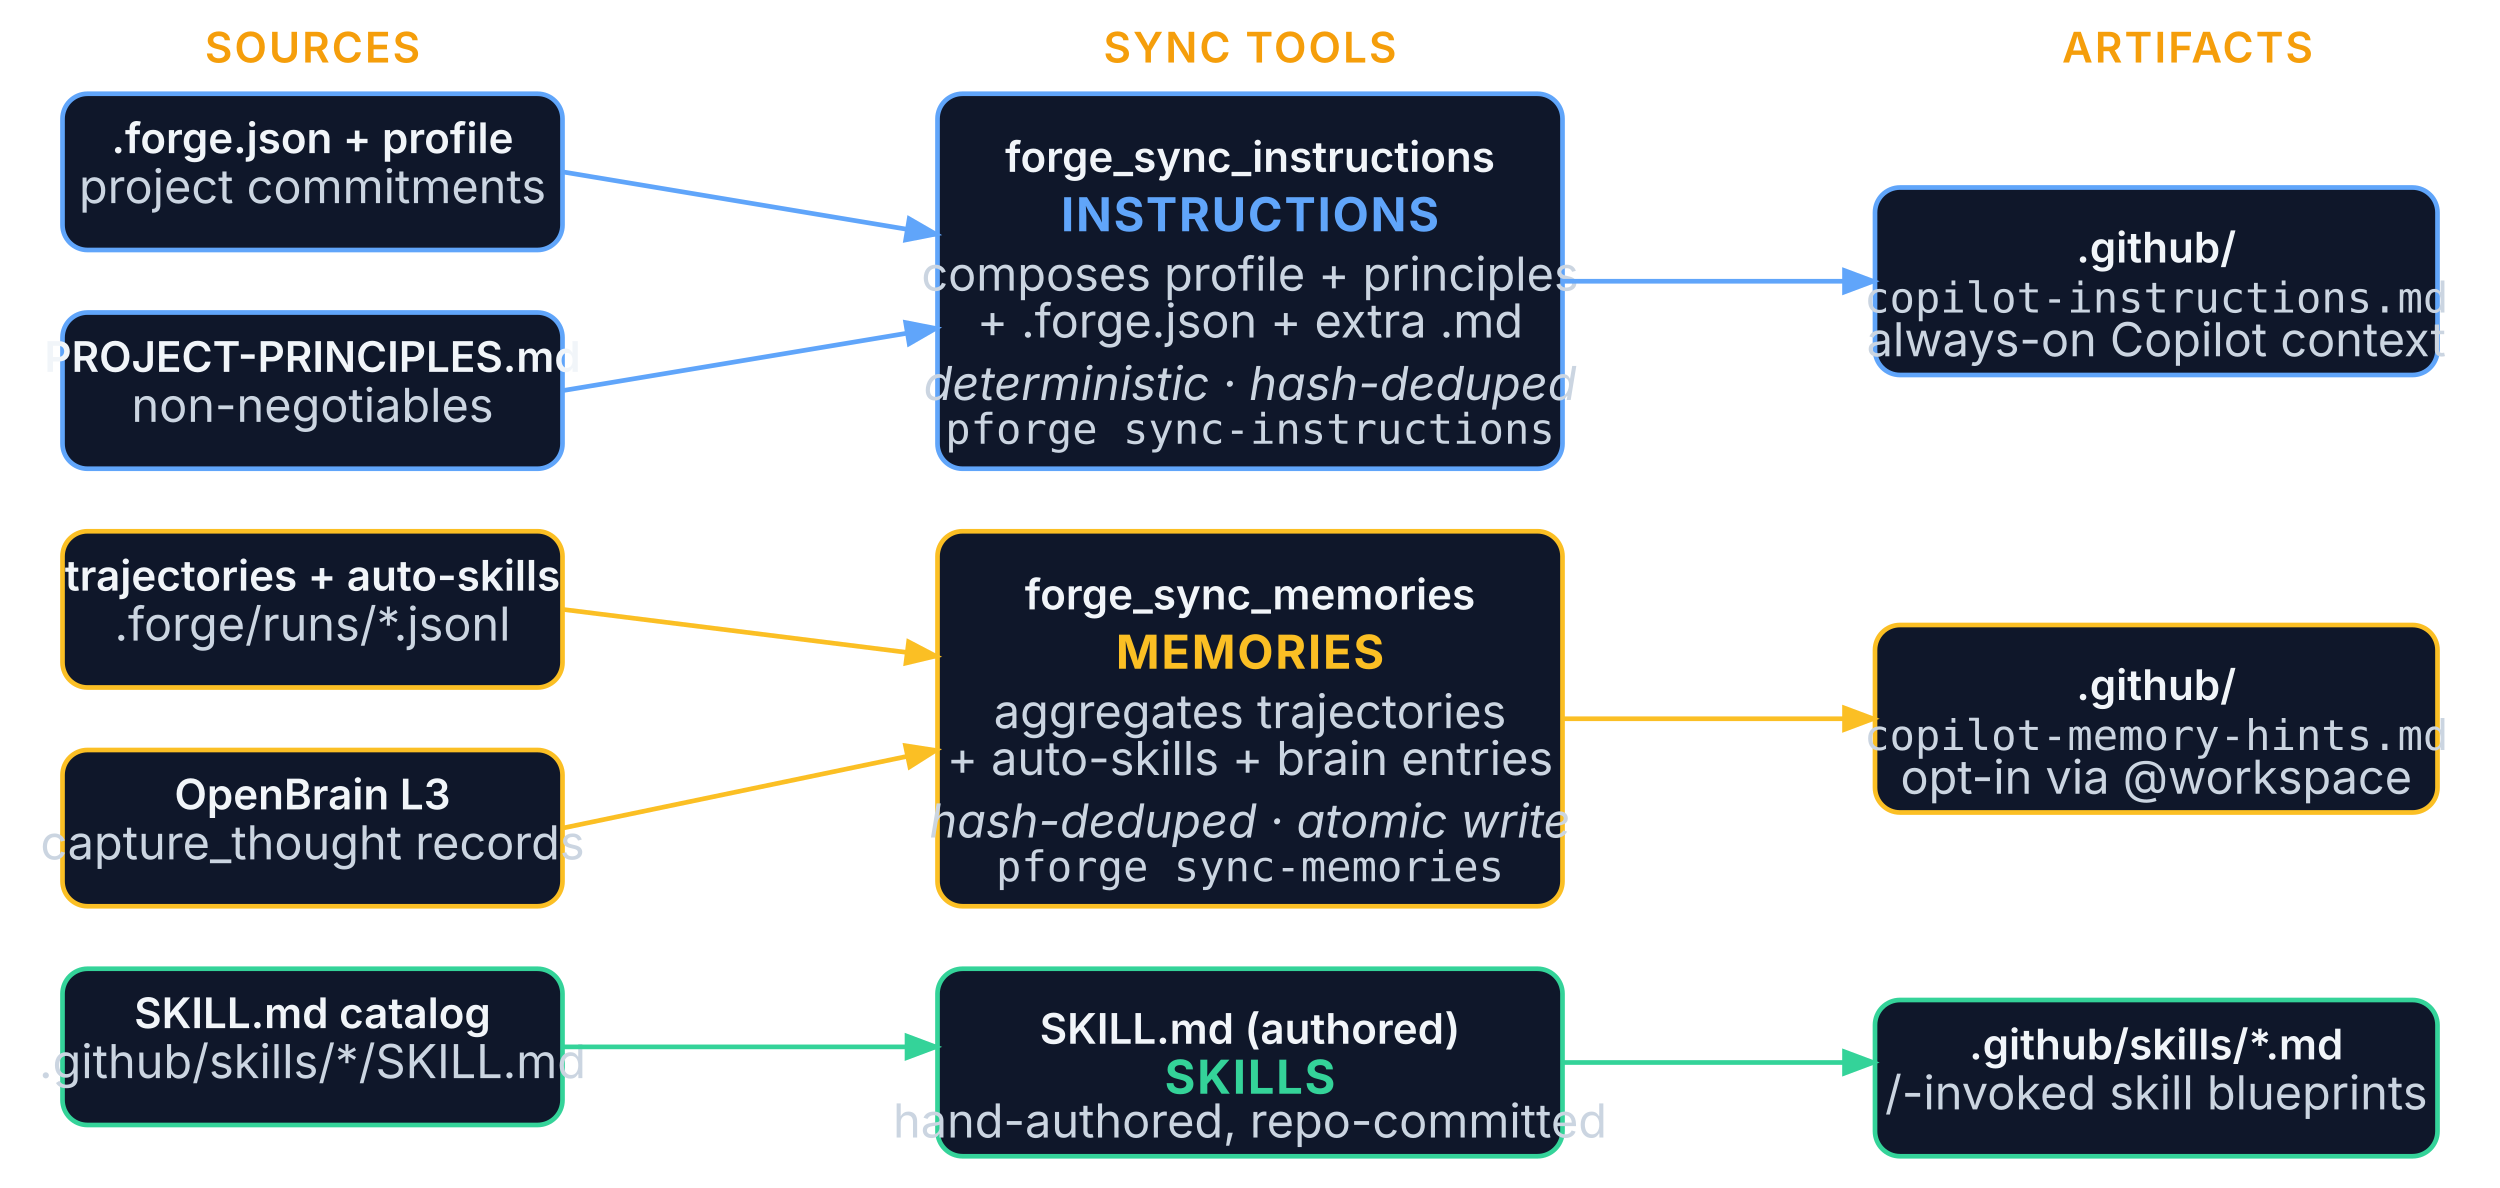
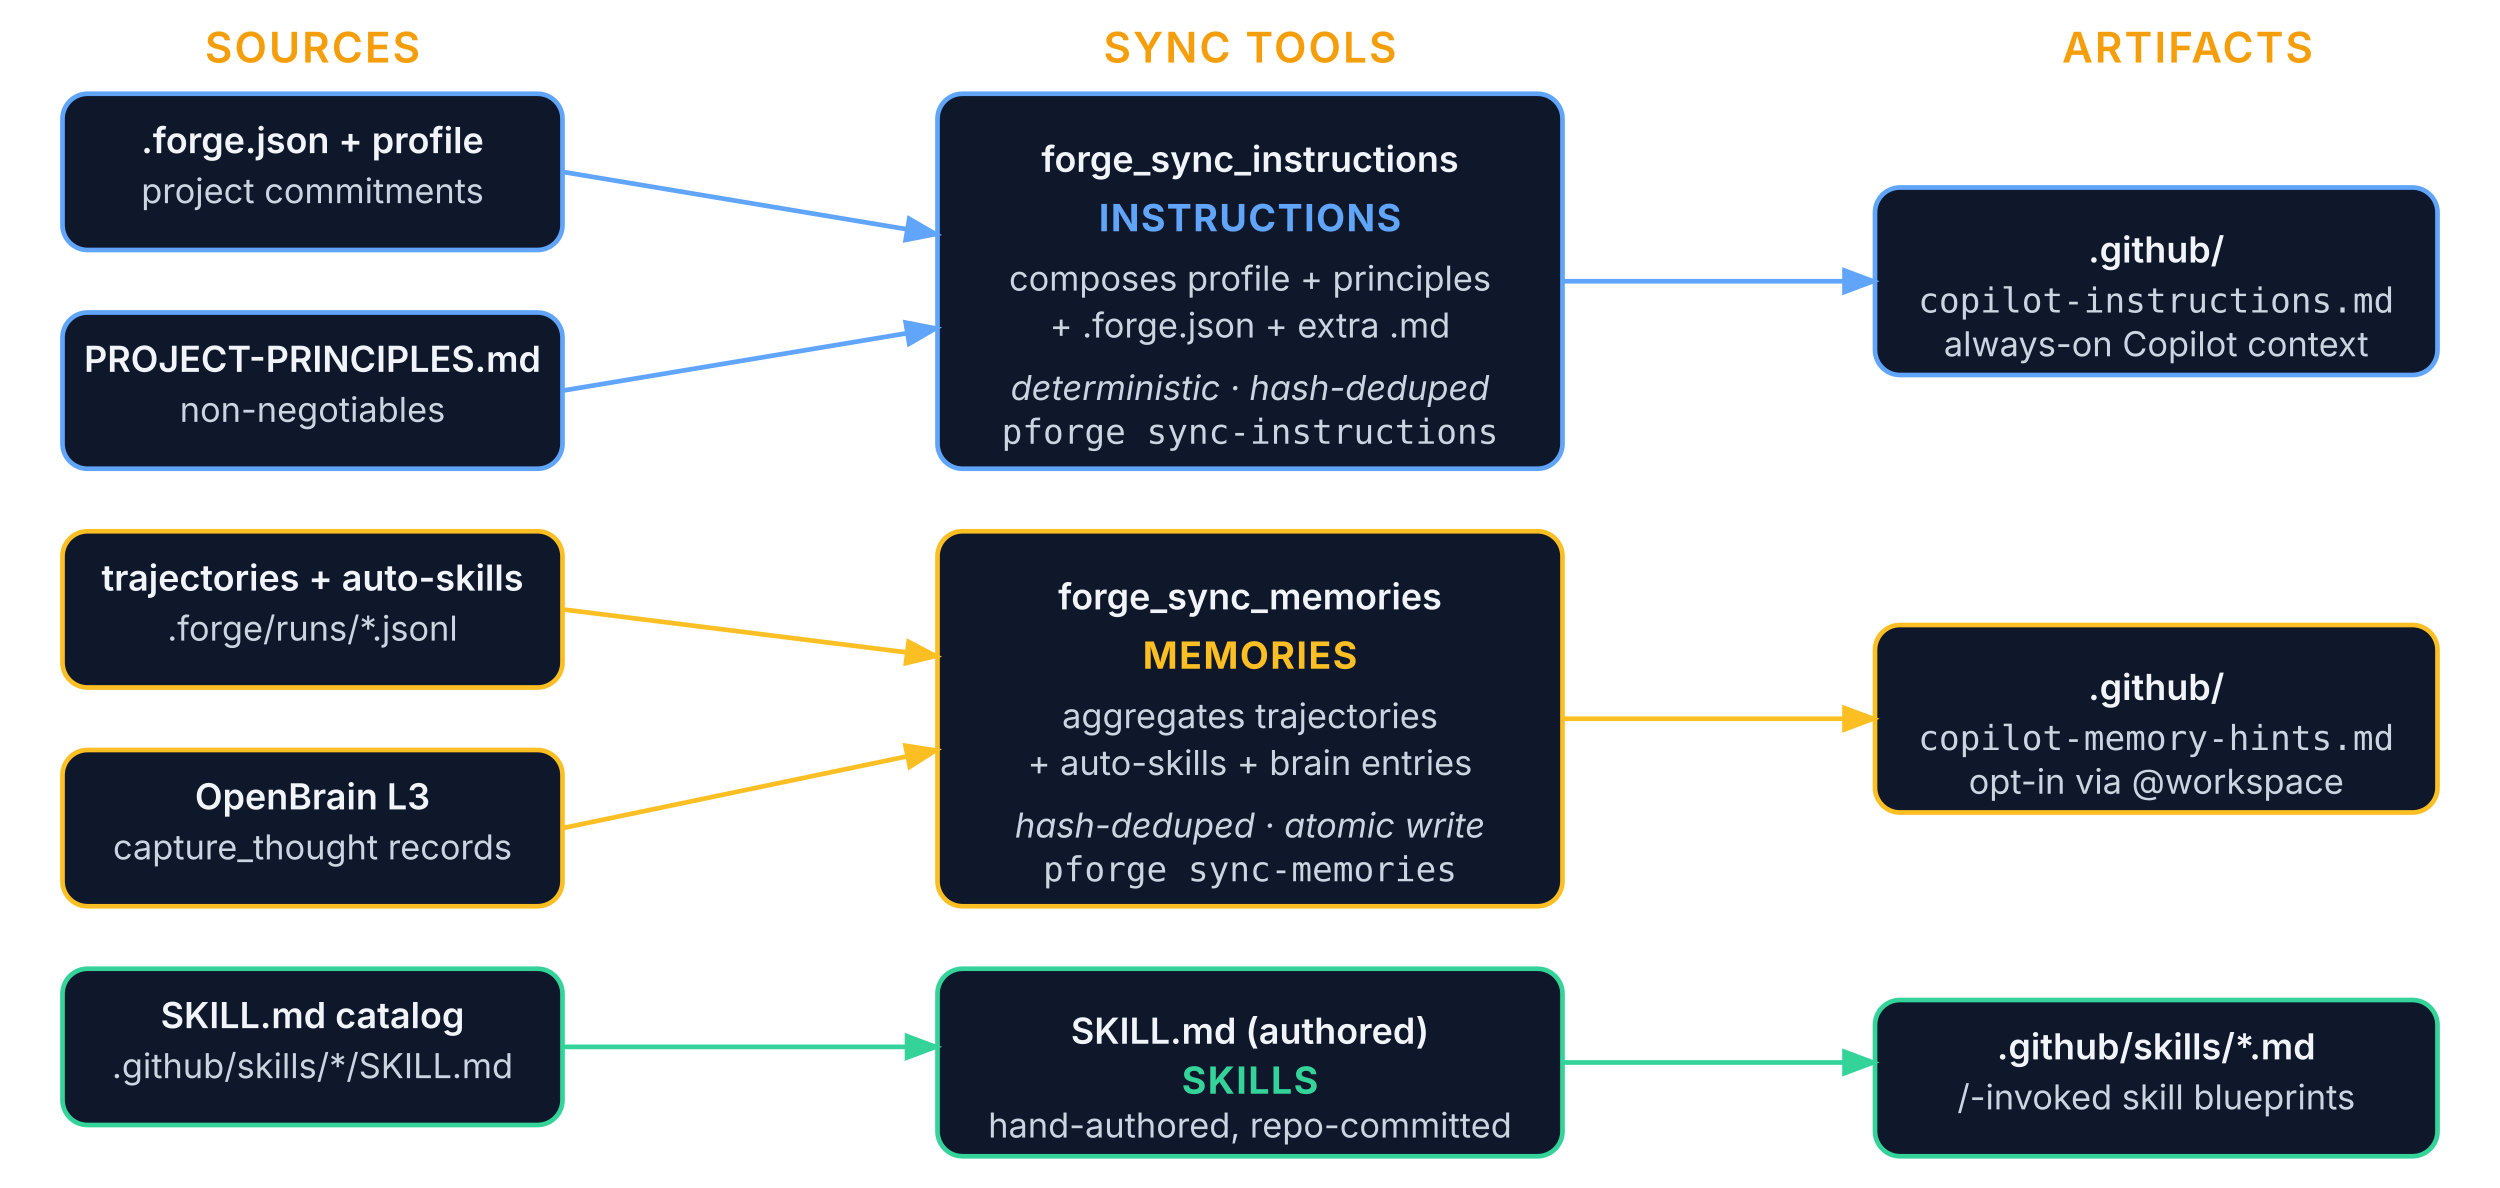
<svg xmlns="http://www.w3.org/2000/svg" viewBox="0 0 800 380" fill="none">
  <style>
    text { font-family: 'Inter', sans-serif; }
    .node { rx: 8; ry: 8; stroke-width: 1.5; }
    .arrow { stroke: #64748b; stroke-width: 1.5; fill: none; marker-end: url(#cit-ah); }
    .arrow-i { stroke: #60a5fa; stroke-width: 1.5; fill: none; marker-end: url(#cit-ahi); }
    .arrow-m { stroke: #fbbf24; stroke-width: 1.5; fill: none; marker-end: url(#cit-ahm); }
    .arrow-s { stroke: #34d399; stroke-width: 1.5; fill: none; marker-end: url(#cit-ahs); }
-     .label  { font-size: 15px; fill: #cbd5e1; }
-     .small  { font-size: 13.5px;  fill: #cbd5e1; }
-     .title  { font-size: 13.5px; fill: #f1f5f9; font-weight: 600; }
+     .label  { font-size: 11px; fill: #cbd5e1; }
+     .small  { font-size: 11px;  fill: #cbd5e1; }
+     .title  { font-size: 11.5px; fill: #f1f5f9; font-weight: 600; }
    .phase  { font-size: 13.5px;  fill: #f59e0b; font-weight: 600; text-transform: uppercase; letter-spacing: 0.05em; }
-     .lane   { font-size: 15px; font-weight: 700; text-transform: uppercase; letter-spacing: 0.04em; }
-     .mono   { font-family: 'JetBrains Mono', monospace; font-size: 13.5px; fill: #cbd5e1; }
+     .lane   { font-size: 12px; font-weight: 700; text-transform: uppercase; letter-spacing: 0.04em; }
+     .mono   { font-family: 'JetBrains Mono', monospace; font-size: 11px; fill: #cbd5e1; }
  </style>
  <defs>
    <marker id="cit-ah" markerWidth="8" markerHeight="6" refX="7" refY="3" orient="auto">
      <path d="M0,0 L8,3 L0,6" fill="#64748b" />
    </marker>
    <marker id="cit-ahi" markerWidth="8" markerHeight="6" refX="7" refY="3" orient="auto">
      <path d="M0,0 L8,3 L0,6" fill="#60a5fa" />
    </marker>
    <marker id="cit-ahm" markerWidth="8" markerHeight="6" refX="7" refY="3" orient="auto">
      <path d="M0,0 L8,3 L0,6" fill="#fbbf24" />
    </marker>
    <marker id="cit-ahs" markerWidth="8" markerHeight="6" refX="7" refY="3" orient="auto">
      <path d="M0,0 L8,3 L0,6" fill="#34d399" />
    </marker>
  </defs>
  <text x="100" y="20" class="phase" text-anchor="middle">SOURCES</text>
  <rect x="20" y="30" width="160" height="50" class="node" fill="#0f172a" stroke="#60a5fa" />
  <text x="100" y="49" class="title" text-anchor="middle">.forge.json + profile</text>
  <text x="100" y="65" class="label" text-anchor="middle">project commitments</text>
  <rect x="20" y="100" width="160" height="50" class="node" fill="#0f172a" stroke="#60a5fa" />
  <text x="100" y="119" class="title" text-anchor="middle">PROJECT-PRINCIPLES.md</text>
  <text x="100" y="135" class="label" text-anchor="middle">non-negotiables</text>
  <rect x="20" y="170" width="160" height="50" class="node" fill="#0f172a" stroke="#fbbf24" />
  <text x="100" y="189" class="title" text-anchor="middle">trajectories + auto-skills</text>
  <text x="100" y="205" class="label" text-anchor="middle">.forge/runs/*.jsonl</text>
  <rect x="20" y="240" width="160" height="50" class="node" fill="#0f172a" stroke="#fbbf24" />
  <text x="100" y="259" class="title" text-anchor="middle">OpenBrain L3</text>
  <text x="100" y="275" class="label" text-anchor="middle">capture_thought records</text>
  <rect x="20" y="310" width="160" height="50" class="node" fill="#0f172a" stroke="#34d399" />
  <text x="100" y="329" class="title" text-anchor="middle">SKILL.md catalog</text>
  <text x="100" y="345" class="label" text-anchor="middle">.github/skills/*/SKILL.md</text>
  <text x="400" y="20" class="phase" text-anchor="middle">SYNC TOOLS</text>
  <rect x="300" y="30" width="200" height="120" class="node" fill="#0f172a" stroke="#60a5fa" stroke-width="2" />
  <text x="400" y="55" class="title" text-anchor="middle">forge_sync_instructions</text>
  <text x="400" y="74" class="lane" text-anchor="middle" fill="#60a5fa">INSTRUCTIONS</text>
  <text x="400" y="93" class="label" text-anchor="middle">composes profile + principles</text>
  <text x="400" y="108" class="label" text-anchor="middle">+ .forge.json + extra .md</text>
  <text x="400" y="128" class="label" text-anchor="middle" font-style="italic">deterministic · hash-deduped</text>
  <text x="400" y="142" class="mono" text-anchor="middle">pforge sync-instructions</text>
  <rect x="300" y="170" width="200" height="120" class="node" fill="#0f172a" stroke="#fbbf24" stroke-width="2" />
  <text x="400" y="195" class="title" text-anchor="middle">forge_sync_memories</text>
  <text x="400" y="214" class="lane" text-anchor="middle" fill="#fbbf24">MEMORIES</text>
  <text x="400" y="233" class="label" text-anchor="middle">aggregates trajectories</text>
  <text x="400" y="248" class="label" text-anchor="middle">+ auto-skills + brain entries</text>
  <text x="400" y="268" class="label" text-anchor="middle" font-style="italic">hash-deduped · atomic write</text>
  <text x="400" y="282" class="mono" text-anchor="middle">pforge sync-memories</text>
  <rect x="300" y="310" width="200" height="60" class="node" fill="#0f172a" stroke="#34d399" stroke-width="2" />
  <text x="400" y="334" class="title" text-anchor="middle">SKILL.md (authored)</text>
  <text x="400" y="350" class="lane" text-anchor="middle" fill="#34d399">SKILLS</text>
  <text x="400" y="364" class="label" text-anchor="middle">hand-authored, repo-committed</text>
  <path d="M180,55 L300,75" class="arrow-i" />
  <path d="M180,125 L300,105" class="arrow-i" />
  <path d="M180,195 L300,210" class="arrow-m" />
  <path d="M180,265 L300,240" class="arrow-m" />
  <path d="M180,335 L300,335" class="arrow-s" />
  <text x="700" y="20" class="phase" text-anchor="middle">ARTIFACTS</text>
  <rect x="600" y="60" width="180" height="60" class="node" fill="#0f172a" stroke="#60a5fa" />
  <text x="690" y="84" class="title" text-anchor="middle">.github/</text>
  <text x="690" y="100" class="mono" text-anchor="middle">copilot-instructions.md</text>
  <text x="690" y="114" class="label" text-anchor="middle">always-on Copilot context</text>
  <rect x="600" y="200" width="180" height="60" class="node" fill="#0f172a" stroke="#fbbf24" />
  <text x="690" y="224" class="title" text-anchor="middle">.github/</text>
  <text x="690" y="240" class="mono" text-anchor="middle">copilot-memory-hints.md</text>
  <text x="690" y="254" class="label" text-anchor="middle">opt-in via @workspace</text>
  <rect x="600" y="320" width="180" height="50" class="node" fill="#0f172a" stroke="#34d399" />
  <text x="690" y="339" class="title" text-anchor="middle">.github/skills/*.md</text>
  <text x="690" y="355" class="label" text-anchor="middle">/-invoked skill blueprints</text>
  <path d="M500,90 L600,90" class="arrow-i" />
  <path d="M500,230 L600,230" class="arrow-m" />
  <path d="M500,340 L600,340" class="arrow-s" />
  <rect x="320" y="385" width="160" height="0" fill="none" />
</svg>
